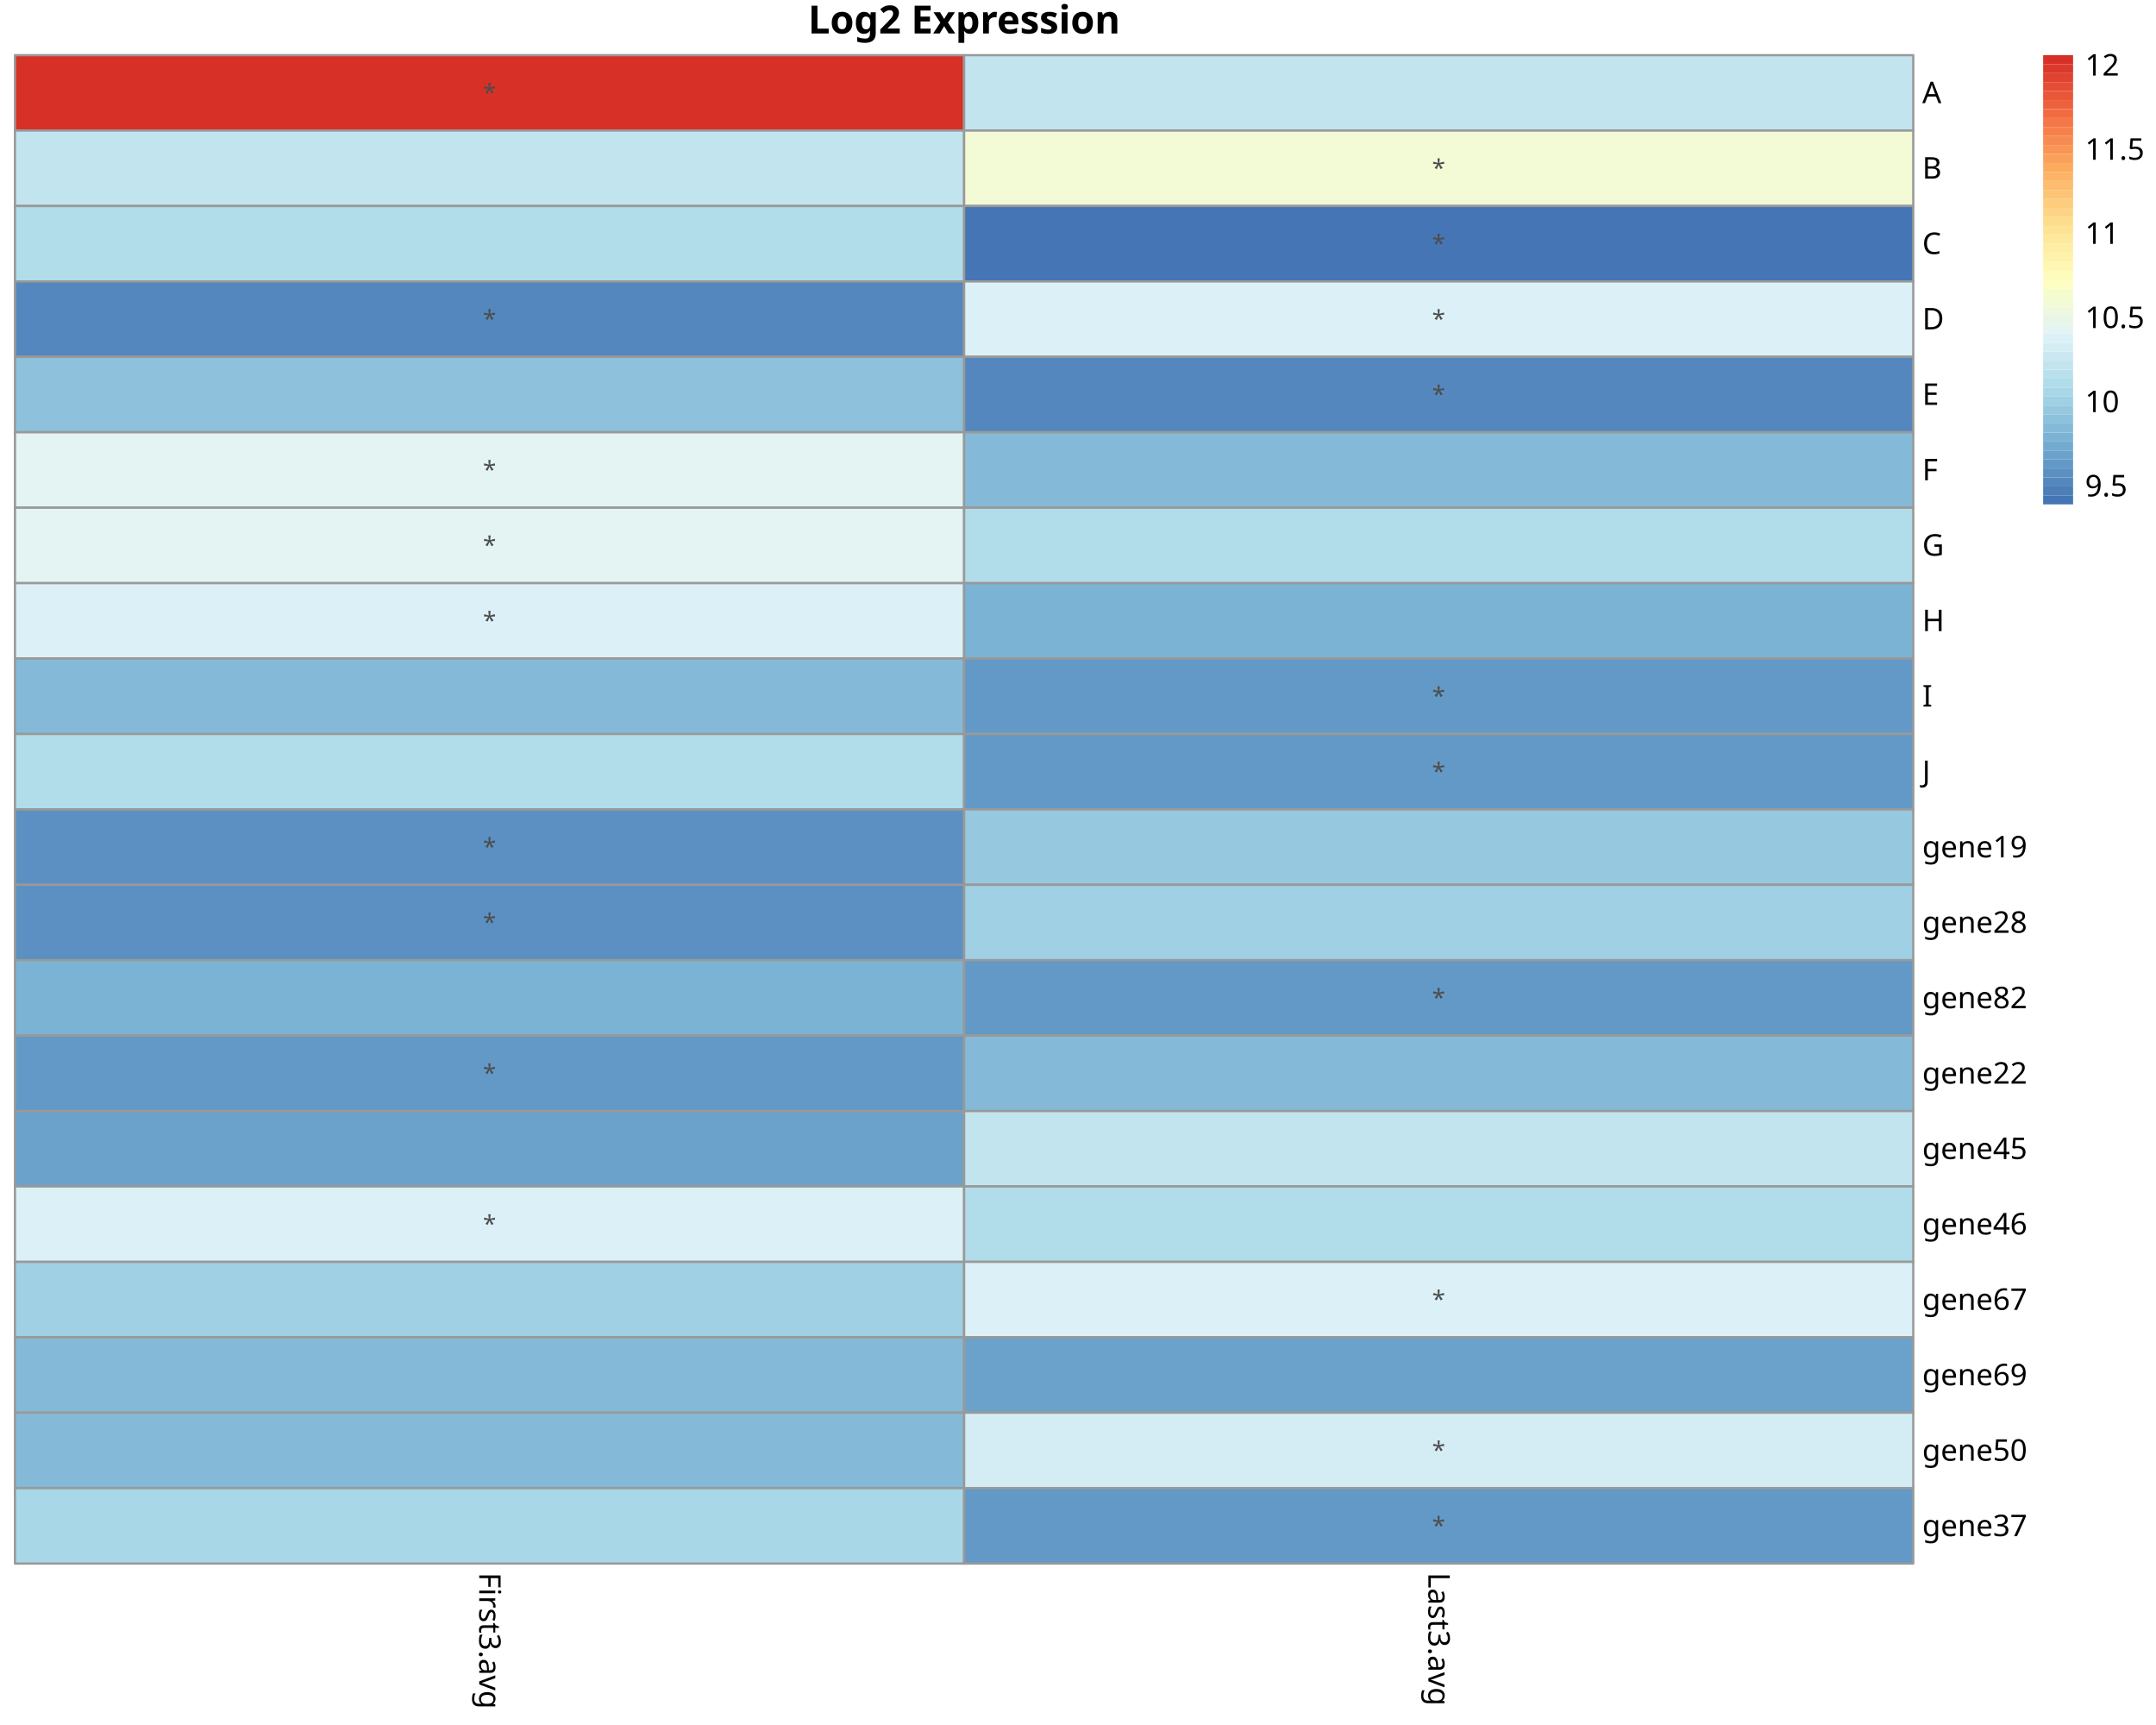
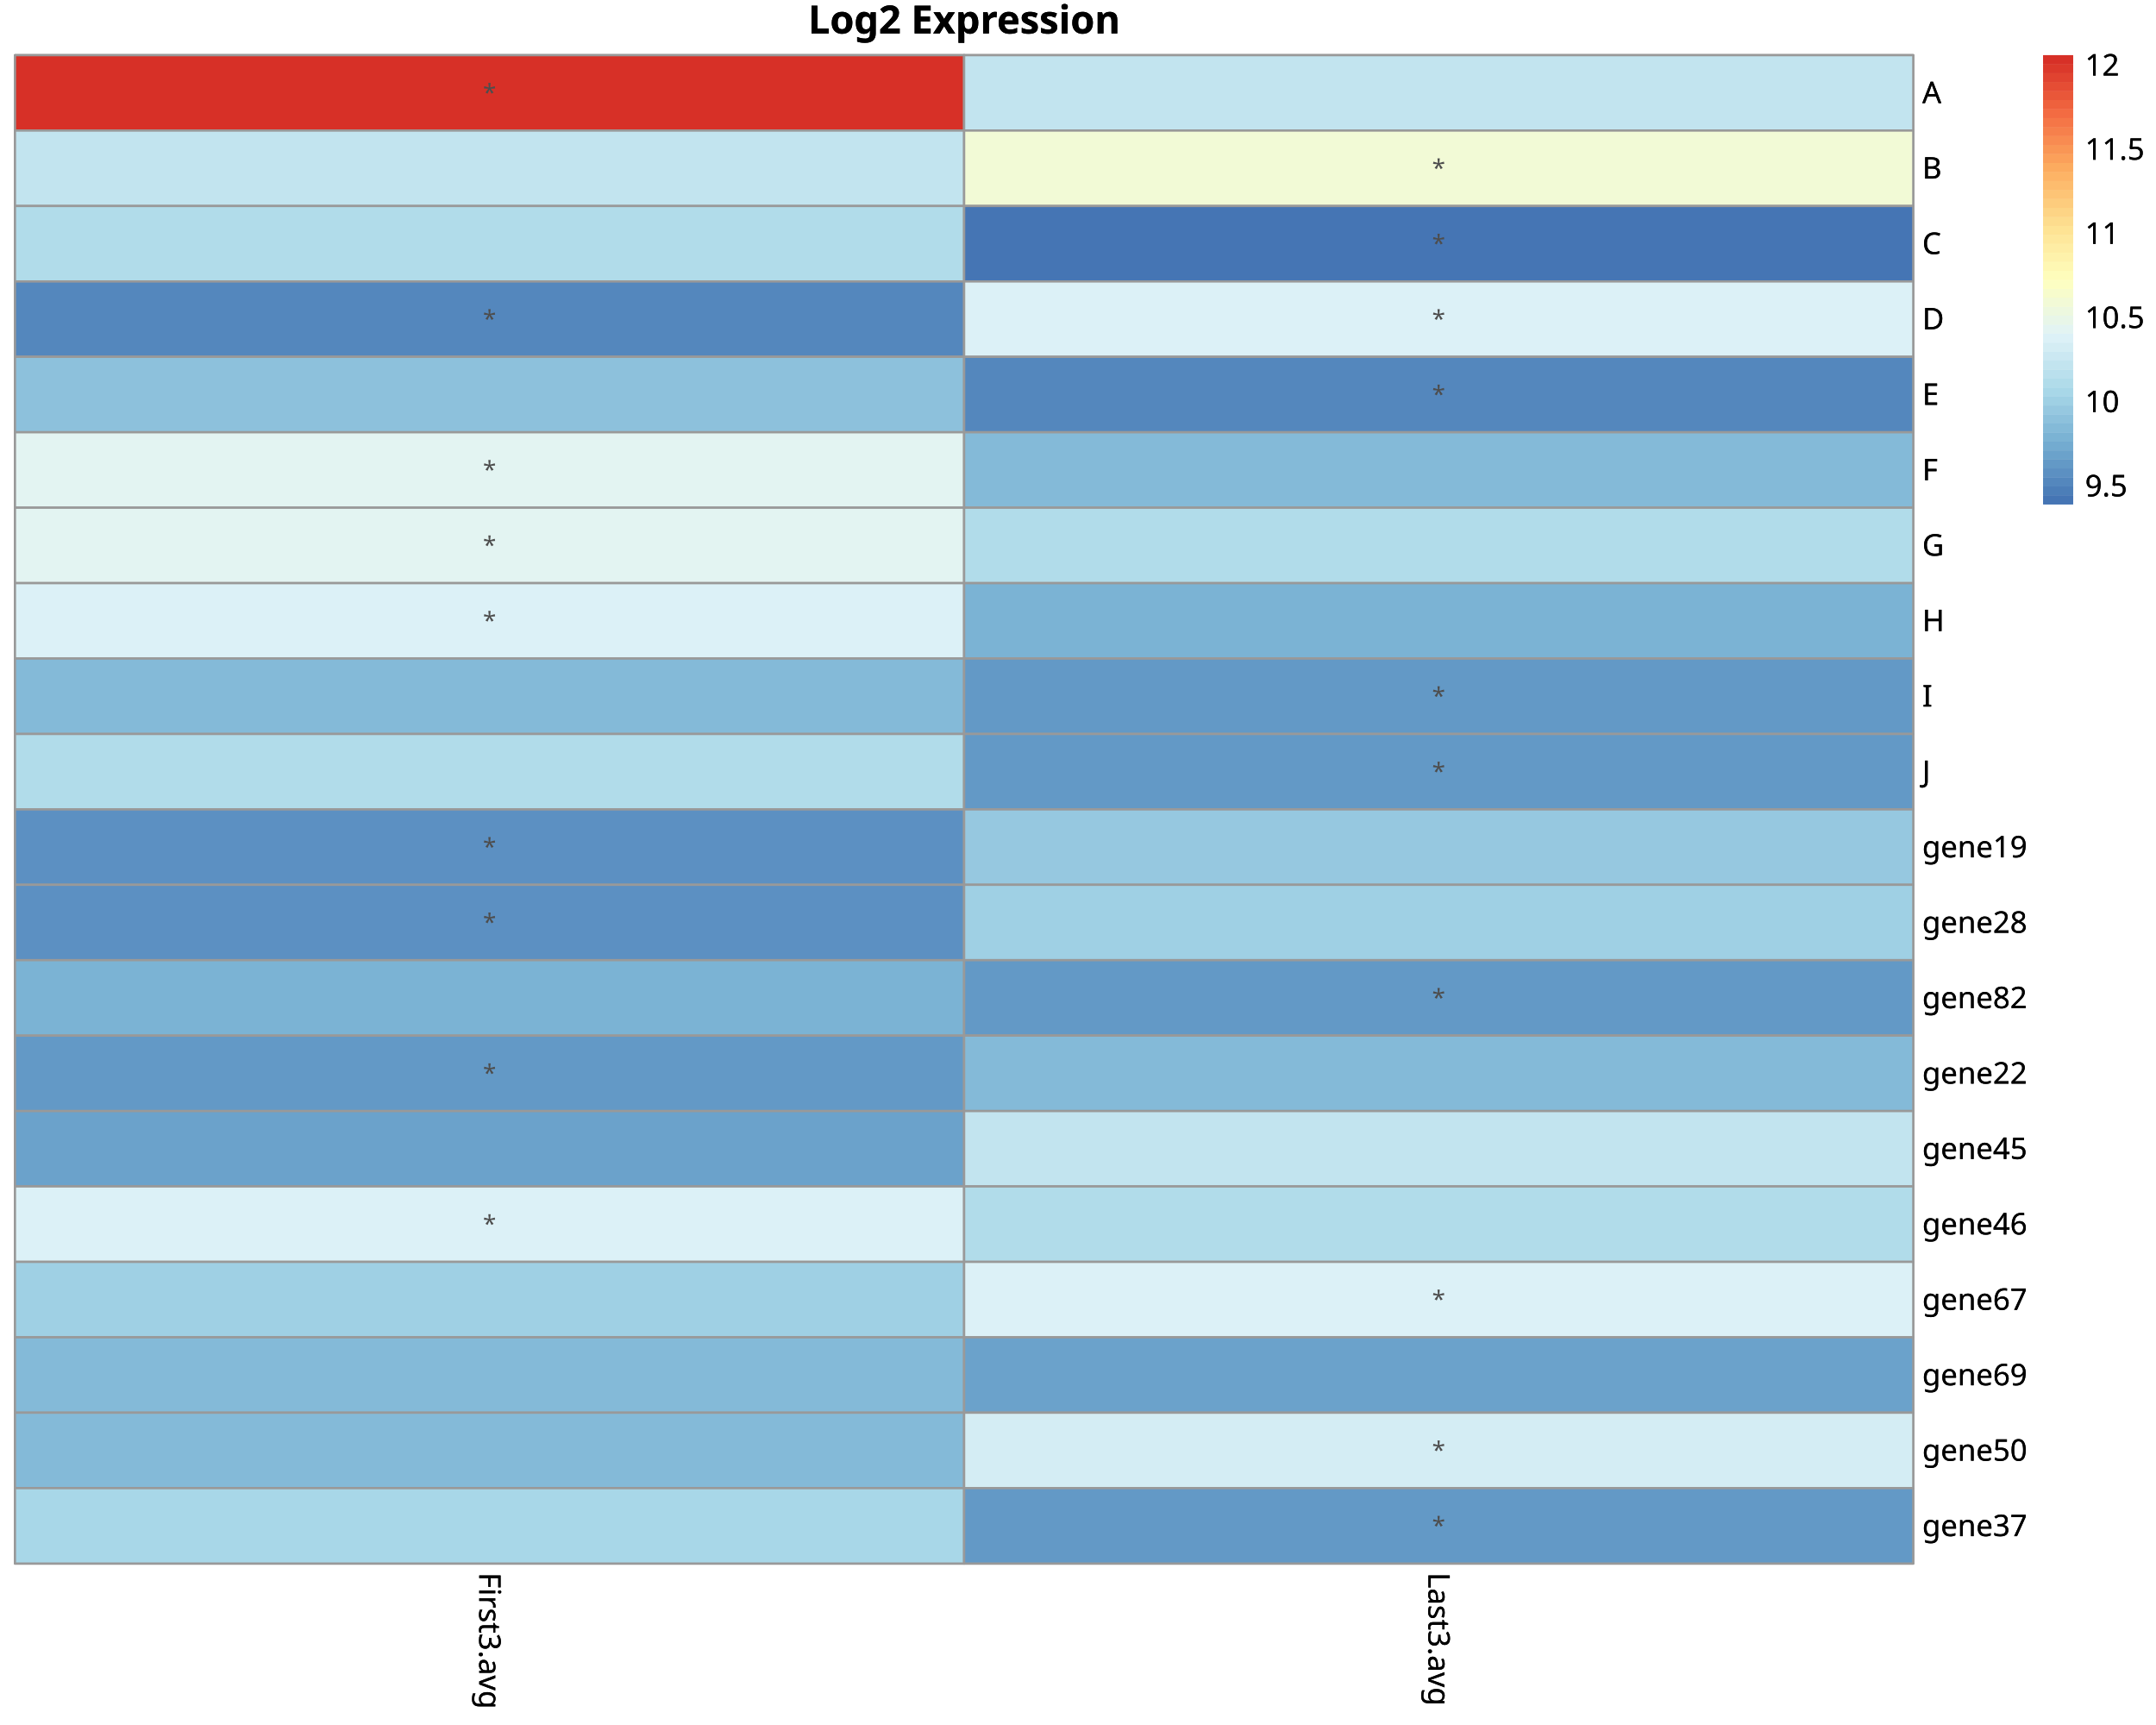
<svg xmlns="http://www.w3.org/2000/svg" class="svglite" data-engine-version="2.0" width="720.00pt" height="576.00pt" viewBox="0 0 720.00 576.00">
  <defs>
    <style type="text/css">
    .svglite line, .svglite polyline, .svglite polygon, .svglite path, .svglite rect, .svglite circle {
      fill: none;
      stroke: #000000;
      stroke-linecap: round;
      stroke-linejoin: round;
      stroke-miterlimit: 10.00;
    }
  </style>
  </defs>
  <rect width="100%" height="100%" style="stroke: none; fill: #FFFFFF;" />
  <defs>
    <clipPath id="cpMC4wMHw3MjAuMDB8MC4wMHw1NzYuMDA=">
      <rect x="0.00" y="0.00" width="720.00" height="576.00" />
    </clipPath>
  </defs>
  <g clip-path="url(#cpMC4wMHw3MjAuMDB8MC4wMHw1NzYuMDA=)">
    <text x="321.97" y="11.18" text-anchor="middle" style="font-size: 13.00px; font-weight: bold; font-family: sans;" textLength="96.86px" lengthAdjust="spacingAndGlyphs">Log2 Expression</text>
    <rect x="5.00" y="18.42" width="316.97" height="25.18" style="stroke-width: 0.75; stroke: #999999; fill: #D73027;" />
    <rect x="5.00" y="43.60" width="316.97" height="25.18" style="stroke-width: 0.75; stroke: #999999; fill: #C2E4EF;" />
    <rect x="5.00" y="68.79" width="316.97" height="25.18" style="stroke-width: 0.75; stroke: #999999; fill: #B1DCEA;" />
    <rect x="5.00" y="93.97" width="316.97" height="25.18" style="stroke-width: 0.75; stroke: #999999; fill: #5487BD;" />
    <rect x="5.00" y="119.15" width="316.97" height="25.18" style="stroke-width: 0.75; stroke: #999999; fill: #8DC1DC;" />
    <rect x="5.00" y="144.34" width="316.97" height="25.18" style="stroke-width: 0.75; stroke: #999999; fill: #E3F4F2;" />
    <rect x="5.00" y="169.52" width="316.97" height="25.18" style="stroke-width: 0.75; stroke: #999999; fill: #E3F4F2;" />
    <rect x="5.00" y="194.71" width="316.97" height="25.18" style="stroke-width: 0.75; stroke: #999999; fill: #DCF1F7;" />
    <rect x="5.00" y="219.89" width="316.97" height="25.18" style="stroke-width: 0.75; stroke: #999999; fill: #84BAD8;" />
    <rect x="5.00" y="245.07" width="316.97" height="25.18" style="stroke-width: 0.75; stroke: #999999; fill: #B1DCEA;" />
    <rect x="5.00" y="270.26" width="316.97" height="25.18" style="stroke-width: 0.75; stroke: #999999; fill: #5C90C2;" />
    <rect x="5.00" y="295.44" width="316.97" height="25.18" style="stroke-width: 0.75; stroke: #999999; fill: #5C90C2;" />
    <rect x="5.00" y="320.62" width="316.97" height="25.18" style="stroke-width: 0.75; stroke: #999999; fill: #7BB3D4;" />
    <rect x="5.00" y="345.81" width="316.97" height="25.18" style="stroke-width: 0.75; stroke: #999999; fill: #6399C6;" />
    <rect x="5.00" y="370.99" width="316.97" height="25.18" style="stroke-width: 0.75; stroke: #999999; fill: #6BA2CB;" />
    <rect x="5.00" y="396.17" width="316.97" height="25.18" style="stroke-width: 0.75; stroke: #999999; fill: #DCF1F7;" />
    <rect x="5.00" y="421.36" width="316.97" height="25.18" style="stroke-width: 0.75; stroke: #999999; fill: #9FD0E4;" />
    <rect x="5.00" y="446.54" width="316.97" height="25.18" style="stroke-width: 0.75; stroke: #999999; fill: #84BAD8;" />
    <rect x="5.00" y="471.72" width="316.97" height="25.18" style="stroke-width: 0.75; stroke: #999999; fill: #84BAD8;" />
    <rect x="5.00" y="496.91" width="316.97" height="25.18" style="stroke-width: 0.75; stroke: #999999; fill: #A8D7E8;" />
    <rect x="321.97" y="18.42" width="316.97" height="25.18" style="stroke-width: 0.75; stroke: #999999; fill: #C2E4EF;" />
    <rect x="321.97" y="43.60" width="316.97" height="25.18" style="stroke-width: 0.75; stroke: #999999; fill: #F2FAD6;" />
    <rect x="321.97" y="68.79" width="316.97" height="25.18" style="stroke-width: 0.75; stroke: #999999; fill: #4575B4;" />
    <rect x="321.97" y="93.97" width="316.97" height="25.18" style="stroke-width: 0.75; stroke: #999999; fill: #DCF1F7;" />
    <rect x="321.97" y="119.15" width="316.97" height="25.18" style="stroke-width: 0.75; stroke: #999999; fill: #5487BD;" />
    <rect x="321.97" y="144.34" width="316.97" height="25.18" style="stroke-width: 0.75; stroke: #999999; fill: #84BAD8;" />
    <rect x="321.97" y="169.52" width="316.97" height="25.18" style="stroke-width: 0.75; stroke: #999999; fill: #B1DCEA;" />
    <rect x="321.97" y="194.71" width="316.97" height="25.18" style="stroke-width: 0.75; stroke: #999999; fill: #7BB3D4;" />
    <rect x="321.97" y="219.89" width="316.97" height="25.18" style="stroke-width: 0.75; stroke: #999999; fill: #6399C6;" />
    <rect x="321.97" y="245.07" width="316.97" height="25.18" style="stroke-width: 0.75; stroke: #999999; fill: #6399C6;" />
    <rect x="321.97" y="270.26" width="316.97" height="25.18" style="stroke-width: 0.75; stroke: #999999; fill: #96C8E0;" />
    <rect x="321.97" y="295.44" width="316.97" height="25.18" style="stroke-width: 0.75; stroke: #999999; fill: #9FD0E4;" />
    <rect x="321.97" y="320.62" width="316.97" height="25.18" style="stroke-width: 0.75; stroke: #999999; fill: #6399C6;" />
    <rect x="321.97" y="345.81" width="316.97" height="25.18" style="stroke-width: 0.75; stroke: #999999; fill: #84BAD8;" />
    <rect x="321.97" y="370.99" width="316.97" height="25.18" style="stroke-width: 0.75; stroke: #999999; fill: #C2E4EF;" />
    <rect x="321.97" y="396.17" width="316.97" height="25.18" style="stroke-width: 0.75; stroke: #999999; fill: #B1DCEA;" />
    <rect x="321.97" y="421.36" width="316.97" height="25.18" style="stroke-width: 0.75; stroke: #999999; fill: #DCF1F7;" />
    <rect x="321.97" y="446.54" width="316.97" height="25.18" style="stroke-width: 0.75; stroke: #999999; fill: #6BA2CB;" />
    <rect x="321.97" y="471.72" width="316.97" height="25.18" style="stroke-width: 0.75; stroke: #999999; fill: #D4EDF4;" />
    <rect x="321.97" y="496.91" width="316.97" height="25.18" style="stroke-width: 0.75; stroke: #999999; fill: #6399C6;" />
    <text x="163.48" y="33.76" text-anchor="middle" style="font-size: 8.00px; fill: #4D4D4D; font-family: sans;" textLength="3.12px" lengthAdjust="spacingAndGlyphs">*</text>
    <text x="163.48" y="109.32" text-anchor="middle" style="font-size: 8.00px; fill: #4D4D4D; font-family: sans;" textLength="3.12px" lengthAdjust="spacingAndGlyphs">*</text>
    <text x="163.48" y="159.68" text-anchor="middle" style="font-size: 8.00px; fill: #4D4D4D; font-family: sans;" textLength="3.12px" lengthAdjust="spacingAndGlyphs">*</text>
    <text x="163.48" y="184.87" text-anchor="middle" style="font-size: 8.00px; fill: #4D4D4D; font-family: sans;" textLength="3.12px" lengthAdjust="spacingAndGlyphs">*</text>
    <text x="163.48" y="210.05" text-anchor="middle" style="font-size: 8.00px; fill: #4D4D4D; font-family: sans;" textLength="3.12px" lengthAdjust="spacingAndGlyphs">*</text>
    <text x="163.48" y="285.60" text-anchor="middle" style="font-size: 8.00px; fill: #4D4D4D; font-family: sans;" textLength="3.12px" lengthAdjust="spacingAndGlyphs">*</text>
    <text x="163.48" y="310.78" text-anchor="middle" style="font-size: 8.00px; fill: #4D4D4D; font-family: sans;" textLength="3.12px" lengthAdjust="spacingAndGlyphs">*</text>
    <text x="163.48" y="361.15" text-anchor="middle" style="font-size: 8.00px; fill: #4D4D4D; font-family: sans;" textLength="3.12px" lengthAdjust="spacingAndGlyphs">*</text>
    <text x="163.48" y="411.52" text-anchor="middle" style="font-size: 8.00px; fill: #4D4D4D; font-family: sans;" textLength="3.12px" lengthAdjust="spacingAndGlyphs">*</text>
    <text x="480.45" y="58.95" text-anchor="middle" style="font-size: 8.00px; fill: #4D4D4D; font-family: sans;" textLength="3.12px" lengthAdjust="spacingAndGlyphs">*</text>
    <text x="480.45" y="84.13" text-anchor="middle" style="font-size: 8.00px; fill: #4D4D4D; font-family: sans;" textLength="3.12px" lengthAdjust="spacingAndGlyphs">*</text>
    <text x="480.45" y="109.32" text-anchor="middle" style="font-size: 8.00px; fill: #4D4D4D; font-family: sans;" textLength="3.12px" lengthAdjust="spacingAndGlyphs">*</text>
    <text x="480.45" y="134.50" text-anchor="middle" style="font-size: 8.00px; fill: #4D4D4D; font-family: sans;" textLength="3.12px" lengthAdjust="spacingAndGlyphs">*</text>
    <text x="480.45" y="235.23" text-anchor="middle" style="font-size: 8.00px; fill: #4D4D4D; font-family: sans;" textLength="3.12px" lengthAdjust="spacingAndGlyphs">*</text>
    <text x="480.45" y="260.42" text-anchor="middle" style="font-size: 8.00px; fill: #4D4D4D; font-family: sans;" textLength="3.12px" lengthAdjust="spacingAndGlyphs">*</text>
    <text x="480.45" y="335.97" text-anchor="middle" style="font-size: 8.00px; fill: #4D4D4D; font-family: sans;" textLength="3.12px" lengthAdjust="spacingAndGlyphs">*</text>
    <text x="480.45" y="436.70" text-anchor="middle" style="font-size: 8.00px; fill: #4D4D4D; font-family: sans;" textLength="3.12px" lengthAdjust="spacingAndGlyphs">*</text>
    <text x="480.45" y="487.07" text-anchor="middle" style="font-size: 8.00px; fill: #4D4D4D; font-family: sans;" textLength="3.12px" lengthAdjust="spacingAndGlyphs">*</text>
    <text x="480.45" y="512.25" text-anchor="middle" style="font-size: 8.00px; fill: #4D4D4D; font-family: sans;" textLength="3.12px" lengthAdjust="spacingAndGlyphs">*</text>
    <text transform="translate(160.04,525.09) rotate(-270)" style="font-size: 10.00px; font-family: sans;" textLength="43.91px" lengthAdjust="spacingAndGlyphs">First3.avg</text>
    <text transform="translate(477.01,525.09) rotate(-270)" style="font-size: 10.00px; font-family: sans;" textLength="43.37px" lengthAdjust="spacingAndGlyphs">Last3.avg</text>
    <text x="641.94" y="34.45" style="font-size: 10.00px; font-family: sans;" textLength="6.67px" lengthAdjust="spacingAndGlyphs">A</text>
    <text x="641.94" y="59.64" style="font-size: 10.00px; font-family: sans;" textLength="6.67px" lengthAdjust="spacingAndGlyphs">B</text>
    <text x="641.94" y="84.82" style="font-size: 10.00px; font-family: sans;" textLength="7.22px" lengthAdjust="spacingAndGlyphs">C</text>
    <text x="641.94" y="110.00" style="font-size: 10.00px; font-family: sans;" textLength="7.22px" lengthAdjust="spacingAndGlyphs">D</text>
    <text x="641.94" y="135.19" style="font-size: 10.00px; font-family: sans;" textLength="6.67px" lengthAdjust="spacingAndGlyphs">E</text>
    <text x="641.94" y="160.37" style="font-size: 10.00px; font-family: sans;" textLength="6.11px" lengthAdjust="spacingAndGlyphs">F</text>
    <text x="641.94" y="185.55" style="font-size: 10.00px; font-family: sans;" textLength="7.78px" lengthAdjust="spacingAndGlyphs">G</text>
    <text x="641.94" y="210.74" style="font-size: 10.00px; font-family: sans;" textLength="7.22px" lengthAdjust="spacingAndGlyphs">H</text>
    <text x="641.94" y="235.92" style="font-size: 10.00px; font-family: sans;" textLength="2.78px" lengthAdjust="spacingAndGlyphs">I</text>
    <text x="641.94" y="261.11" style="font-size: 10.00px; font-family: sans;" textLength="5.00px" lengthAdjust="spacingAndGlyphs">J</text>
    <text x="641.94" y="286.29" style="font-size: 10.00px; font-family: sans;" textLength="33.37px" lengthAdjust="spacingAndGlyphs">gene19</text>
    <text x="641.94" y="311.47" style="font-size: 10.00px; font-family: sans;" textLength="33.37px" lengthAdjust="spacingAndGlyphs">gene28</text>
    <text x="641.94" y="336.66" style="font-size: 10.00px; font-family: sans;" textLength="33.37px" lengthAdjust="spacingAndGlyphs">gene82</text>
    <text x="641.94" y="361.84" style="font-size: 10.00px; font-family: sans;" textLength="33.37px" lengthAdjust="spacingAndGlyphs">gene22</text>
    <text x="641.94" y="387.02" style="font-size: 10.00px; font-family: sans;" textLength="33.37px" lengthAdjust="spacingAndGlyphs">gene45</text>
    <text x="641.94" y="412.21" style="font-size: 10.00px; font-family: sans;" textLength="33.37px" lengthAdjust="spacingAndGlyphs">gene46</text>
    <text x="641.94" y="437.39" style="font-size: 10.00px; font-family: sans;" textLength="33.37px" lengthAdjust="spacingAndGlyphs">gene67</text>
    <text x="641.94" y="462.57" style="font-size: 10.00px; font-family: sans;" textLength="33.37px" lengthAdjust="spacingAndGlyphs">gene69</text>
    <text x="641.94" y="487.76" style="font-size: 10.00px; font-family: sans;" textLength="33.37px" lengthAdjust="spacingAndGlyphs">gene50</text>
    <text x="641.94" y="512.94" style="font-size: 10.00px; font-family: sans;" textLength="33.37px" lengthAdjust="spacingAndGlyphs">gene37</text>
    <rect x="682.31" y="165.42" width="10.00" height="3.00" style="stroke-width: 0.75; stroke: none; fill: #4575B4;" />
    <rect x="682.31" y="162.42" width="10.00" height="3.00" style="stroke-width: 0.75; stroke: none; fill: #4C7EB8;" />
    <rect x="682.31" y="159.42" width="10.00" height="3.00" style="stroke-width: 0.75; stroke: none; fill: #5487BD;" />
    <rect x="682.31" y="156.42" width="10.00" height="3.00" style="stroke-width: 0.75; stroke: none; fill: #5C90C2;" />
    <rect x="682.31" y="153.42" width="10.00" height="3.00" style="stroke-width: 0.75; stroke: none; fill: #6399C6;" />
    <rect x="682.31" y="150.42" width="10.00" height="3.00" style="stroke-width: 0.75; stroke: none; fill: #6BA2CB;" />
    <rect x="682.31" y="147.42" width="10.00" height="3.00" style="stroke-width: 0.75; stroke: none; fill: #73ABD0;" />
    <rect x="682.31" y="144.42" width="10.00" height="3.00" style="stroke-width: 0.75; stroke: none; fill: #7BB3D4;" />
    <rect x="682.31" y="141.42" width="10.00" height="3.00" style="stroke-width: 0.75; stroke: none; fill: #84BAD8;" />
    <rect x="682.31" y="138.42" width="10.00" height="3.00" style="stroke-width: 0.75; stroke: none; fill: #8DC1DC;" />
    <rect x="682.31" y="135.42" width="10.00" height="3.00" style="stroke-width: 0.75; stroke: none; fill: #96C8E0;" />
    <rect x="682.31" y="132.42" width="10.00" height="3.00" style="stroke-width: 0.75; stroke: none; fill: #9FD0E4;" />
    <rect x="682.31" y="129.42" width="10.00" height="3.00" style="stroke-width: 0.75; stroke: none; fill: #A8D7E8;" />
    <rect x="682.31" y="126.42" width="10.00" height="3.00" style="stroke-width: 0.75; stroke: none; fill: #B1DCEA;" />
    <rect x="682.31" y="123.42" width="10.00" height="3.00" style="stroke-width: 0.75; stroke: none; fill: #BAE0ED;" />
    <rect x="682.31" y="120.42" width="10.00" height="3.00" style="stroke-width: 0.75; stroke: none; fill: #C2E4EF;" />
    <rect x="682.31" y="117.42" width="10.00" height="3.00" style="stroke-width: 0.75; stroke: none; fill: #CBE8F2;" />
    <rect x="682.31" y="114.42" width="10.00" height="3.00" style="stroke-width: 0.75; stroke: none; fill: #D4EDF4;" />
    <rect x="682.31" y="111.42" width="10.00" height="3.00" style="stroke-width: 0.75; stroke: none; fill: #DCF1F7;" />
    <rect x="682.31" y="108.42" width="10.00" height="3.00" style="stroke-width: 0.75; stroke: none; fill: #E3F4F2;" />
    <rect x="682.31" y="105.42" width="10.00" height="3.00" style="stroke-width: 0.75; stroke: none; fill: #E8F6E8;" />
    <rect x="682.31" y="102.42" width="10.00" height="3.00" style="stroke-width: 0.75; stroke: none; fill: #EDF8DF;" />
    <rect x="682.31" y="99.42" width="10.00" height="3.00" style="stroke-width: 0.75; stroke: none; fill: #F2FAD6;" />
    <rect x="682.31" y="96.42" width="10.00" height="3.00" style="stroke-width: 0.75; stroke: none; fill: #F7FCCC;" />
    <rect x="682.31" y="93.42" width="10.00" height="3.00" style="stroke-width: 0.75; stroke: none; fill: #FCFEC3;" />
    <rect x="682.31" y="90.42" width="10.00" height="3.00" style="stroke-width: 0.75; stroke: none; fill: #FEFCBB;" />
    <rect x="682.31" y="87.42" width="10.00" height="3.00" style="stroke-width: 0.75; stroke: none; fill: #FEF7B3;" />
    <rect x="682.31" y="84.42" width="10.00" height="3.00" style="stroke-width: 0.75; stroke: none; fill: #FEF2AB;" />
    <rect x="682.31" y="81.42" width="10.00" height="3.00" style="stroke-width: 0.75; stroke: none; fill: #FEEDA4;" />
    <rect x="682.31" y="78.42" width="10.00" height="3.00" style="stroke-width: 0.75; stroke: none; fill: #FEE89C;" />
    <rect x="682.31" y="75.42" width="10.00" height="3.00" style="stroke-width: 0.75; stroke: none; fill: #FEE394;" />
    <rect x="682.31" y="72.42" width="10.00" height="3.00" style="stroke-width: 0.75; stroke: none; fill: #FDDC8D;" />
    <rect x="682.31" y="69.42" width="10.00" height="3.00" style="stroke-width: 0.75; stroke: none; fill: #FDD485;" />
    <rect x="682.31" y="66.42" width="10.00" height="3.00" style="stroke-width: 0.75; stroke: none; fill: #FDCC7D;" />
    <rect x="682.31" y="63.42" width="10.00" height="3.00" style="stroke-width: 0.75; stroke: none; fill: #FDC476;" />
    <rect x="682.31" y="60.42" width="10.00" height="3.00" style="stroke-width: 0.75; stroke: none; fill: #FDBC6E;" />
    <rect x="682.31" y="57.42" width="10.00" height="3.00" style="stroke-width: 0.75; stroke: none; fill: #FDB466;" />
    <rect x="682.31" y="54.42" width="10.00" height="3.00" style="stroke-width: 0.75; stroke: none; fill: #FCAB5F;" />
    <rect x="682.31" y="51.42" width="10.00" height="3.00" style="stroke-width: 0.75; stroke: none; fill: #FBA05A;" />
    <rect x="682.31" y="48.42" width="10.00" height="3.00" style="stroke-width: 0.75; stroke: none; fill: #F99655;" />
    <rect x="682.31" y="45.42" width="10.00" height="3.00" style="stroke-width: 0.75; stroke: none; fill: #F88B51;" />
    <rect x="682.31" y="42.42" width="10.00" height="3.00" style="stroke-width: 0.75; stroke: none; fill: #F6804C;" />
    <rect x="682.31" y="39.42" width="10.00" height="3.00" style="stroke-width: 0.75; stroke: none; fill: #F57647;" />
    <rect x="682.31" y="36.42" width="10.00" height="3.00" style="stroke-width: 0.75; stroke: none; fill: #F36B42;" />
    <rect x="682.31" y="33.42" width="10.00" height="3.00" style="stroke-width: 0.75; stroke: none; fill: #EE613D;" />
    <rect x="682.31" y="30.42" width="10.00" height="3.00" style="stroke-width: 0.75; stroke: none; fill: #E95739;" />
    <rect x="682.31" y="27.42" width="10.00" height="3.00" style="stroke-width: 0.75; stroke: none; fill: #E54D34;" />
    <rect x="682.31" y="24.42" width="10.00" height="3.00" style="stroke-width: 0.75; stroke: none; fill: #E04330;" />
    <rect x="682.31" y="21.42" width="10.00" height="3.00" style="stroke-width: 0.75; stroke: none; fill: #DB392B;" />
    <rect x="682.31" y="18.42" width="10.00" height="3.00" style="stroke-width: 0.75; stroke: none; fill: #D73027;" />
    <text x="696.31" y="165.74" style="font-size: 10.00px; font-family: sans;" textLength="13.90px" lengthAdjust="spacingAndGlyphs">9.5</text>
    <text x="696.31" y="137.63" style="font-size: 10.00px; font-family: sans;" textLength="11.12px" lengthAdjust="spacingAndGlyphs">10</text>
    <text x="696.31" y="109.53" style="font-size: 10.00px; font-family: sans;" textLength="19.46px" lengthAdjust="spacingAndGlyphs">10.5</text>
    <text x="696.31" y="81.43" style="font-size: 10.00px; font-family: sans;" textLength="11.12px" lengthAdjust="spacingAndGlyphs">11</text>
    <text x="696.31" y="53.33" style="font-size: 10.00px; font-family: sans;" textLength="19.46px" lengthAdjust="spacingAndGlyphs">11.5</text>
    <text x="696.31" y="25.23" style="font-size: 10.00px; font-family: sans;" textLength="11.12px" lengthAdjust="spacingAndGlyphs">12</text>
+     <text x="321.97" y="11.18" text-anchor="middle" style="font-size: 13.00px; font-weight: bold; font-family: sans;" textLength="96.86px" lengthAdjust="spacingAndGlyphs">Log2 Expression</text>
+     <rect x="5.00" y="18.42" width="316.97" height="25.18" style="stroke-width: 0.75; stroke: #999999; fill: #D73027;" />
+     <rect x="5.00" y="43.60" width="316.97" height="25.18" style="stroke-width: 0.75; stroke: #999999; fill: #C2E4EF;" />
+     <rect x="5.00" y="68.79" width="316.97" height="25.18" style="stroke-width: 0.75; stroke: #999999; fill: #B1DCEA;" />
+     <rect x="5.00" y="93.97" width="316.97" height="25.18" style="stroke-width: 0.75; stroke: #999999; fill: #5487BD;" />
+     <rect x="5.00" y="119.15" width="316.97" height="25.18" style="stroke-width: 0.75; stroke: #999999; fill: #8DC1DC;" />
+     <rect x="5.00" y="144.34" width="316.97" height="25.18" style="stroke-width: 0.75; stroke: #999999; fill: #E3F4F2;" />
+     <rect x="5.00" y="169.52" width="316.97" height="25.18" style="stroke-width: 0.75; stroke: #999999; fill: #E3F4F2;" />
+     <rect x="5.00" y="194.71" width="316.97" height="25.18" style="stroke-width: 0.75; stroke: #999999; fill: #DCF1F7;" />
+     <rect x="5.00" y="219.89" width="316.97" height="25.18" style="stroke-width: 0.75; stroke: #999999; fill: #84BAD8;" />
+     <rect x="5.00" y="245.07" width="316.97" height="25.18" style="stroke-width: 0.75; stroke: #999999; fill: #B1DCEA;" />
+     <rect x="5.00" y="270.26" width="316.97" height="25.18" style="stroke-width: 0.75; stroke: #999999; fill: #5C90C2;" />
+     <rect x="5.00" y="295.44" width="316.97" height="25.18" style="stroke-width: 0.75; stroke: #999999; fill: #5C90C2;" />
+     <rect x="5.00" y="320.62" width="316.97" height="25.18" style="stroke-width: 0.75; stroke: #999999; fill: #7BB3D4;" />
+     <rect x="5.00" y="345.81" width="316.97" height="25.18" style="stroke-width: 0.75; stroke: #999999; fill: #6399C6;" />
+     <rect x="5.00" y="370.99" width="316.97" height="25.18" style="stroke-width: 0.75; stroke: #999999; fill: #6BA2CB;" />
+     <rect x="5.00" y="396.17" width="316.97" height="25.18" style="stroke-width: 0.75; stroke: #999999; fill: #DCF1F7;" />
+     <rect x="5.00" y="421.36" width="316.97" height="25.18" style="stroke-width: 0.75; stroke: #999999; fill: #9FD0E4;" />
+     <rect x="5.00" y="446.54" width="316.97" height="25.18" style="stroke-width: 0.75; stroke: #999999; fill: #84BAD8;" />
+     <rect x="5.00" y="471.72" width="316.97" height="25.18" style="stroke-width: 0.75; stroke: #999999; fill: #84BAD8;" />
+     <rect x="5.00" y="496.91" width="316.97" height="25.18" style="stroke-width: 0.75; stroke: #999999; fill: #A8D7E8;" />
+     <rect x="321.97" y="18.42" width="316.97" height="25.18" style="stroke-width: 0.75; stroke: #999999; fill: #C2E4EF;" />
+     <rect x="321.97" y="43.60" width="316.97" height="25.18" style="stroke-width: 0.75; stroke: #999999; fill: #F2FAD6;" />
+     <rect x="321.97" y="68.79" width="316.97" height="25.18" style="stroke-width: 0.75; stroke: #999999; fill: #4575B4;" />
+     <rect x="321.97" y="93.97" width="316.97" height="25.18" style="stroke-width: 0.75; stroke: #999999; fill: #DCF1F7;" />
+     <rect x="321.97" y="119.15" width="316.97" height="25.18" style="stroke-width: 0.75; stroke: #999999; fill: #5487BD;" />
+     <rect x="321.97" y="144.34" width="316.97" height="25.18" style="stroke-width: 0.75; stroke: #999999; fill: #84BAD8;" />
+     <rect x="321.97" y="169.52" width="316.97" height="25.18" style="stroke-width: 0.75; stroke: #999999; fill: #B1DCEA;" />
+     <rect x="321.97" y="194.71" width="316.97" height="25.18" style="stroke-width: 0.75; stroke: #999999; fill: #7BB3D4;" />
+     <rect x="321.97" y="219.89" width="316.97" height="25.18" style="stroke-width: 0.75; stroke: #999999; fill: #6399C6;" />
+     <rect x="321.97" y="245.07" width="316.97" height="25.18" style="stroke-width: 0.75; stroke: #999999; fill: #6399C6;" />
+     <rect x="321.97" y="270.26" width="316.97" height="25.18" style="stroke-width: 0.75; stroke: #999999; fill: #96C8E0;" />
+     <rect x="321.97" y="295.44" width="316.97" height="25.18" style="stroke-width: 0.75; stroke: #999999; fill: #9FD0E4;" />
+     <rect x="321.97" y="320.62" width="316.97" height="25.18" style="stroke-width: 0.75; stroke: #999999; fill: #6399C6;" />
+     <rect x="321.97" y="345.81" width="316.97" height="25.18" style="stroke-width: 0.75; stroke: #999999; fill: #84BAD8;" />
+     <rect x="321.97" y="370.99" width="316.97" height="25.18" style="stroke-width: 0.75; stroke: #999999; fill: #C2E4EF;" />
+     <rect x="321.97" y="396.17" width="316.97" height="25.18" style="stroke-width: 0.75; stroke: #999999; fill: #B1DCEA;" />
+     <rect x="321.97" y="421.36" width="316.97" height="25.18" style="stroke-width: 0.75; stroke: #999999; fill: #DCF1F7;" />
+     <rect x="321.97" y="446.54" width="316.97" height="25.18" style="stroke-width: 0.75; stroke: #999999; fill: #6BA2CB;" />
+     <rect x="321.97" y="471.72" width="316.97" height="25.18" style="stroke-width: 0.75; stroke: #999999; fill: #D4EDF4;" />
+     <rect x="321.97" y="496.91" width="316.97" height="25.18" style="stroke-width: 0.75; stroke: #999999; fill: #6399C6;" />
+     <text x="163.48" y="33.76" text-anchor="middle" style="font-size: 8.00px; fill: #4D4D4D; font-family: sans;" textLength="3.12px" lengthAdjust="spacingAndGlyphs">*</text>
+     <text x="163.48" y="109.32" text-anchor="middle" style="font-size: 8.00px; fill: #4D4D4D; font-family: sans;" textLength="3.12px" lengthAdjust="spacingAndGlyphs">*</text>
+     <text x="163.48" y="159.68" text-anchor="middle" style="font-size: 8.00px; fill: #4D4D4D; font-family: sans;" textLength="3.12px" lengthAdjust="spacingAndGlyphs">*</text>
+     <text x="163.48" y="184.87" text-anchor="middle" style="font-size: 8.00px; fill: #4D4D4D; font-family: sans;" textLength="3.12px" lengthAdjust="spacingAndGlyphs">*</text>
+     <text x="163.48" y="210.05" text-anchor="middle" style="font-size: 8.00px; fill: #4D4D4D; font-family: sans;" textLength="3.12px" lengthAdjust="spacingAndGlyphs">*</text>
+     <text x="163.48" y="285.60" text-anchor="middle" style="font-size: 8.00px; fill: #4D4D4D; font-family: sans;" textLength="3.12px" lengthAdjust="spacingAndGlyphs">*</text>
+     <text x="163.48" y="310.78" text-anchor="middle" style="font-size: 8.00px; fill: #4D4D4D; font-family: sans;" textLength="3.12px" lengthAdjust="spacingAndGlyphs">*</text>
+     <text x="163.48" y="361.15" text-anchor="middle" style="font-size: 8.00px; fill: #4D4D4D; font-family: sans;" textLength="3.12px" lengthAdjust="spacingAndGlyphs">*</text>
+     <text x="163.48" y="411.52" text-anchor="middle" style="font-size: 8.00px; fill: #4D4D4D; font-family: sans;" textLength="3.12px" lengthAdjust="spacingAndGlyphs">*</text>
+     <text x="480.45" y="58.95" text-anchor="middle" style="font-size: 8.00px; fill: #4D4D4D; font-family: sans;" textLength="3.12px" lengthAdjust="spacingAndGlyphs">*</text>
+     <text x="480.45" y="84.13" text-anchor="middle" style="font-size: 8.00px; fill: #4D4D4D; font-family: sans;" textLength="3.12px" lengthAdjust="spacingAndGlyphs">*</text>
+     <text x="480.45" y="109.32" text-anchor="middle" style="font-size: 8.00px; fill: #4D4D4D; font-family: sans;" textLength="3.12px" lengthAdjust="spacingAndGlyphs">*</text>
+     <text x="480.45" y="134.50" text-anchor="middle" style="font-size: 8.00px; fill: #4D4D4D; font-family: sans;" textLength="3.12px" lengthAdjust="spacingAndGlyphs">*</text>
+     <text x="480.45" y="235.23" text-anchor="middle" style="font-size: 8.00px; fill: #4D4D4D; font-family: sans;" textLength="3.12px" lengthAdjust="spacingAndGlyphs">*</text>
+     <text x="480.45" y="260.42" text-anchor="middle" style="font-size: 8.00px; fill: #4D4D4D; font-family: sans;" textLength="3.12px" lengthAdjust="spacingAndGlyphs">*</text>
+     <text x="480.45" y="335.97" text-anchor="middle" style="font-size: 8.00px; fill: #4D4D4D; font-family: sans;" textLength="3.12px" lengthAdjust="spacingAndGlyphs">*</text>
+     <text x="480.45" y="436.70" text-anchor="middle" style="font-size: 8.00px; fill: #4D4D4D; font-family: sans;" textLength="3.12px" lengthAdjust="spacingAndGlyphs">*</text>
+     <text x="480.45" y="487.07" text-anchor="middle" style="font-size: 8.00px; fill: #4D4D4D; font-family: sans;" textLength="3.12px" lengthAdjust="spacingAndGlyphs">*</text>
+     <text x="480.45" y="512.25" text-anchor="middle" style="font-size: 8.00px; fill: #4D4D4D; font-family: sans;" textLength="3.12px" lengthAdjust="spacingAndGlyphs">*</text>
+     <text transform="translate(160.04,525.09) rotate(-270)" style="font-size: 10.00px; font-family: sans;" textLength="43.91px" lengthAdjust="spacingAndGlyphs">First3.avg</text>
+     <text transform="translate(477.01,525.09) rotate(-270)" style="font-size: 10.00px; font-family: sans;" textLength="43.37px" lengthAdjust="spacingAndGlyphs">Last3.avg</text>
+     <text x="641.94" y="34.45" style="font-size: 10.00px; font-family: sans;" textLength="6.67px" lengthAdjust="spacingAndGlyphs">A</text>
+     <text x="641.94" y="59.64" style="font-size: 10.00px; font-family: sans;" textLength="6.67px" lengthAdjust="spacingAndGlyphs">B</text>
+     <text x="641.94" y="84.82" style="font-size: 10.00px; font-family: sans;" textLength="7.22px" lengthAdjust="spacingAndGlyphs">C</text>
+     <text x="641.94" y="110.00" style="font-size: 10.00px; font-family: sans;" textLength="7.22px" lengthAdjust="spacingAndGlyphs">D</text>
+     <text x="641.94" y="135.19" style="font-size: 10.00px; font-family: sans;" textLength="6.67px" lengthAdjust="spacingAndGlyphs">E</text>
+     <text x="641.94" y="160.37" style="font-size: 10.00px; font-family: sans;" textLength="6.11px" lengthAdjust="spacingAndGlyphs">F</text>
+     <text x="641.94" y="185.55" style="font-size: 10.00px; font-family: sans;" textLength="7.78px" lengthAdjust="spacingAndGlyphs">G</text>
+     <text x="641.94" y="210.74" style="font-size: 10.00px; font-family: sans;" textLength="7.22px" lengthAdjust="spacingAndGlyphs">H</text>
+     <text x="641.94" y="235.92" style="font-size: 10.00px; font-family: sans;" textLength="2.78px" lengthAdjust="spacingAndGlyphs">I</text>
+     <text x="641.94" y="261.11" style="font-size: 10.00px; font-family: sans;" textLength="5.00px" lengthAdjust="spacingAndGlyphs">J</text>
+     <text x="641.94" y="286.29" style="font-size: 10.00px; font-family: sans;" textLength="33.37px" lengthAdjust="spacingAndGlyphs">gene19</text>
+     <text x="641.94" y="311.47" style="font-size: 10.00px; font-family: sans;" textLength="33.37px" lengthAdjust="spacingAndGlyphs">gene28</text>
+     <text x="641.94" y="336.66" style="font-size: 10.00px; font-family: sans;" textLength="33.37px" lengthAdjust="spacingAndGlyphs">gene82</text>
+     <text x="641.94" y="361.84" style="font-size: 10.00px; font-family: sans;" textLength="33.37px" lengthAdjust="spacingAndGlyphs">gene22</text>
+     <text x="641.94" y="387.02" style="font-size: 10.00px; font-family: sans;" textLength="33.37px" lengthAdjust="spacingAndGlyphs">gene45</text>
+     <text x="641.94" y="412.21" style="font-size: 10.00px; font-family: sans;" textLength="33.37px" lengthAdjust="spacingAndGlyphs">gene46</text>
+     <text x="641.94" y="437.39" style="font-size: 10.00px; font-family: sans;" textLength="33.37px" lengthAdjust="spacingAndGlyphs">gene67</text>
+     <text x="641.94" y="462.57" style="font-size: 10.00px; font-family: sans;" textLength="33.37px" lengthAdjust="spacingAndGlyphs">gene69</text>
+     <text x="641.94" y="487.76" style="font-size: 10.00px; font-family: sans;" textLength="33.37px" lengthAdjust="spacingAndGlyphs">gene50</text>
+     <text x="641.94" y="512.94" style="font-size: 10.00px; font-family: sans;" textLength="33.37px" lengthAdjust="spacingAndGlyphs">gene37</text>
+     <rect x="682.31" y="165.42" width="10.00" height="3.00" style="stroke-width: 0.75; stroke: none; fill: #4575B4;" />
+     <rect x="682.31" y="162.42" width="10.00" height="3.00" style="stroke-width: 0.75; stroke: none; fill: #4C7EB8;" />
+     <rect x="682.31" y="159.42" width="10.00" height="3.00" style="stroke-width: 0.75; stroke: none; fill: #5487BD;" />
+     <rect x="682.31" y="156.42" width="10.00" height="3.00" style="stroke-width: 0.75; stroke: none; fill: #5C90C2;" />
+     <rect x="682.31" y="153.42" width="10.00" height="3.00" style="stroke-width: 0.75; stroke: none; fill: #6399C6;" />
+     <rect x="682.31" y="150.42" width="10.00" height="3.00" style="stroke-width: 0.75; stroke: none; fill: #6BA2CB;" />
+     <rect x="682.31" y="147.42" width="10.00" height="3.00" style="stroke-width: 0.75; stroke: none; fill: #73ABD0;" />
+     <rect x="682.31" y="144.42" width="10.00" height="3.00" style="stroke-width: 0.75; stroke: none; fill: #7BB3D4;" />
+     <rect x="682.31" y="141.42" width="10.00" height="3.00" style="stroke-width: 0.75; stroke: none; fill: #84BAD8;" />
+     <rect x="682.31" y="138.42" width="10.00" height="3.00" style="stroke-width: 0.75; stroke: none; fill: #8DC1DC;" />
+     <rect x="682.31" y="135.42" width="10.00" height="3.00" style="stroke-width: 0.75; stroke: none; fill: #96C8E0;" />
+     <rect x="682.31" y="132.42" width="10.00" height="3.00" style="stroke-width: 0.75; stroke: none; fill: #9FD0E4;" />
+     <rect x="682.31" y="129.42" width="10.00" height="3.00" style="stroke-width: 0.75; stroke: none; fill: #A8D7E8;" />
+     <rect x="682.31" y="126.42" width="10.00" height="3.00" style="stroke-width: 0.75; stroke: none; fill: #B1DCEA;" />
+     <rect x="682.31" y="123.42" width="10.00" height="3.00" style="stroke-width: 0.75; stroke: none; fill: #BAE0ED;" />
+     <rect x="682.31" y="120.42" width="10.00" height="3.00" style="stroke-width: 0.75; stroke: none; fill: #C2E4EF;" />
+     <rect x="682.31" y="117.42" width="10.00" height="3.00" style="stroke-width: 0.75; stroke: none; fill: #CBE8F2;" />
+     <rect x="682.31" y="114.42" width="10.00" height="3.00" style="stroke-width: 0.75; stroke: none; fill: #D4EDF4;" />
+     <rect x="682.31" y="111.42" width="10.00" height="3.00" style="stroke-width: 0.75; stroke: none; fill: #DCF1F7;" />
+     <rect x="682.31" y="108.42" width="10.00" height="3.00" style="stroke-width: 0.75; stroke: none; fill: #E3F4F2;" />
+     <rect x="682.31" y="105.42" width="10.00" height="3.00" style="stroke-width: 0.75; stroke: none; fill: #E8F6E8;" />
+     <rect x="682.31" y="102.42" width="10.00" height="3.00" style="stroke-width: 0.75; stroke: none; fill: #EDF8DF;" />
+     <rect x="682.31" y="99.42" width="10.00" height="3.00" style="stroke-width: 0.75; stroke: none; fill: #F2FAD6;" />
+     <rect x="682.31" y="96.42" width="10.00" height="3.00" style="stroke-width: 0.75; stroke: none; fill: #F7FCCC;" />
+     <rect x="682.31" y="93.42" width="10.00" height="3.00" style="stroke-width: 0.75; stroke: none; fill: #FCFEC3;" />
+     <rect x="682.31" y="90.42" width="10.00" height="3.00" style="stroke-width: 0.75; stroke: none; fill: #FEFCBB;" />
+     <rect x="682.31" y="87.42" width="10.00" height="3.00" style="stroke-width: 0.75; stroke: none; fill: #FEF7B3;" />
+     <rect x="682.31" y="84.42" width="10.00" height="3.00" style="stroke-width: 0.75; stroke: none; fill: #FEF2AB;" />
+     <rect x="682.31" y="81.42" width="10.00" height="3.00" style="stroke-width: 0.75; stroke: none; fill: #FEEDA4;" />
+     <rect x="682.31" y="78.42" width="10.00" height="3.00" style="stroke-width: 0.75; stroke: none; fill: #FEE89C;" />
+     <rect x="682.31" y="75.42" width="10.00" height="3.00" style="stroke-width: 0.75; stroke: none; fill: #FEE394;" />
+     <rect x="682.31" y="72.42" width="10.00" height="3.00" style="stroke-width: 0.75; stroke: none; fill: #FDDC8D;" />
+     <rect x="682.31" y="69.42" width="10.00" height="3.00" style="stroke-width: 0.75; stroke: none; fill: #FDD485;" />
+     <rect x="682.31" y="66.42" width="10.00" height="3.00" style="stroke-width: 0.75; stroke: none; fill: #FDCC7D;" />
+     <rect x="682.31" y="63.42" width="10.00" height="3.00" style="stroke-width: 0.75; stroke: none; fill: #FDC476;" />
+     <rect x="682.31" y="60.42" width="10.00" height="3.00" style="stroke-width: 0.75; stroke: none; fill: #FDBC6E;" />
+     <rect x="682.31" y="57.42" width="10.00" height="3.00" style="stroke-width: 0.75; stroke: none; fill: #FDB466;" />
+     <rect x="682.31" y="54.42" width="10.00" height="3.00" style="stroke-width: 0.75; stroke: none; fill: #FCAB5F;" />
+     <rect x="682.31" y="51.42" width="10.00" height="3.00" style="stroke-width: 0.75; stroke: none; fill: #FBA05A;" />
+     <rect x="682.31" y="48.42" width="10.00" height="3.00" style="stroke-width: 0.75; stroke: none; fill: #F99655;" />
+     <rect x="682.31" y="45.42" width="10.00" height="3.00" style="stroke-width: 0.75; stroke: none; fill: #F88B51;" />
+     <rect x="682.31" y="42.42" width="10.00" height="3.00" style="stroke-width: 0.75; stroke: none; fill: #F6804C;" />
+     <rect x="682.31" y="39.42" width="10.00" height="3.00" style="stroke-width: 0.75; stroke: none; fill: #F57647;" />
+     <rect x="682.31" y="36.42" width="10.00" height="3.00" style="stroke-width: 0.75; stroke: none; fill: #F36B42;" />
+     <rect x="682.31" y="33.42" width="10.00" height="3.00" style="stroke-width: 0.75; stroke: none; fill: #EE613D;" />
+     <rect x="682.31" y="30.42" width="10.00" height="3.00" style="stroke-width: 0.75; stroke: none; fill: #E95739;" />
+     <rect x="682.31" y="27.42" width="10.00" height="3.00" style="stroke-width: 0.75; stroke: none; fill: #E54D34;" />
+     <rect x="682.31" y="24.42" width="10.00" height="3.00" style="stroke-width: 0.75; stroke: none; fill: #E04330;" />
+     <rect x="682.31" y="21.42" width="10.00" height="3.00" style="stroke-width: 0.75; stroke: none; fill: #DB392B;" />
+     <rect x="682.31" y="18.42" width="10.00" height="3.00" style="stroke-width: 0.75; stroke: none; fill: #D73027;" />
+     <text x="696.31" y="165.74" style="font-size: 10.00px; font-family: sans;" textLength="13.90px" lengthAdjust="spacingAndGlyphs">9.5</text>
+     <text x="696.31" y="137.63" style="font-size: 10.00px; font-family: sans;" textLength="11.12px" lengthAdjust="spacingAndGlyphs">10</text>
+     <text x="696.31" y="109.53" style="font-size: 10.00px; font-family: sans;" textLength="19.46px" lengthAdjust="spacingAndGlyphs">10.5</text>
+     <text x="696.31" y="81.43" style="font-size: 10.00px; font-family: sans;" textLength="11.12px" lengthAdjust="spacingAndGlyphs">11</text>
+     <text x="696.31" y="53.33" style="font-size: 10.00px; font-family: sans;" textLength="19.46px" lengthAdjust="spacingAndGlyphs">11.5</text>
+     <text x="696.31" y="25.23" style="font-size: 10.00px; font-family: sans;" textLength="11.12px" lengthAdjust="spacingAndGlyphs">12</text>
  </g>
</svg>
